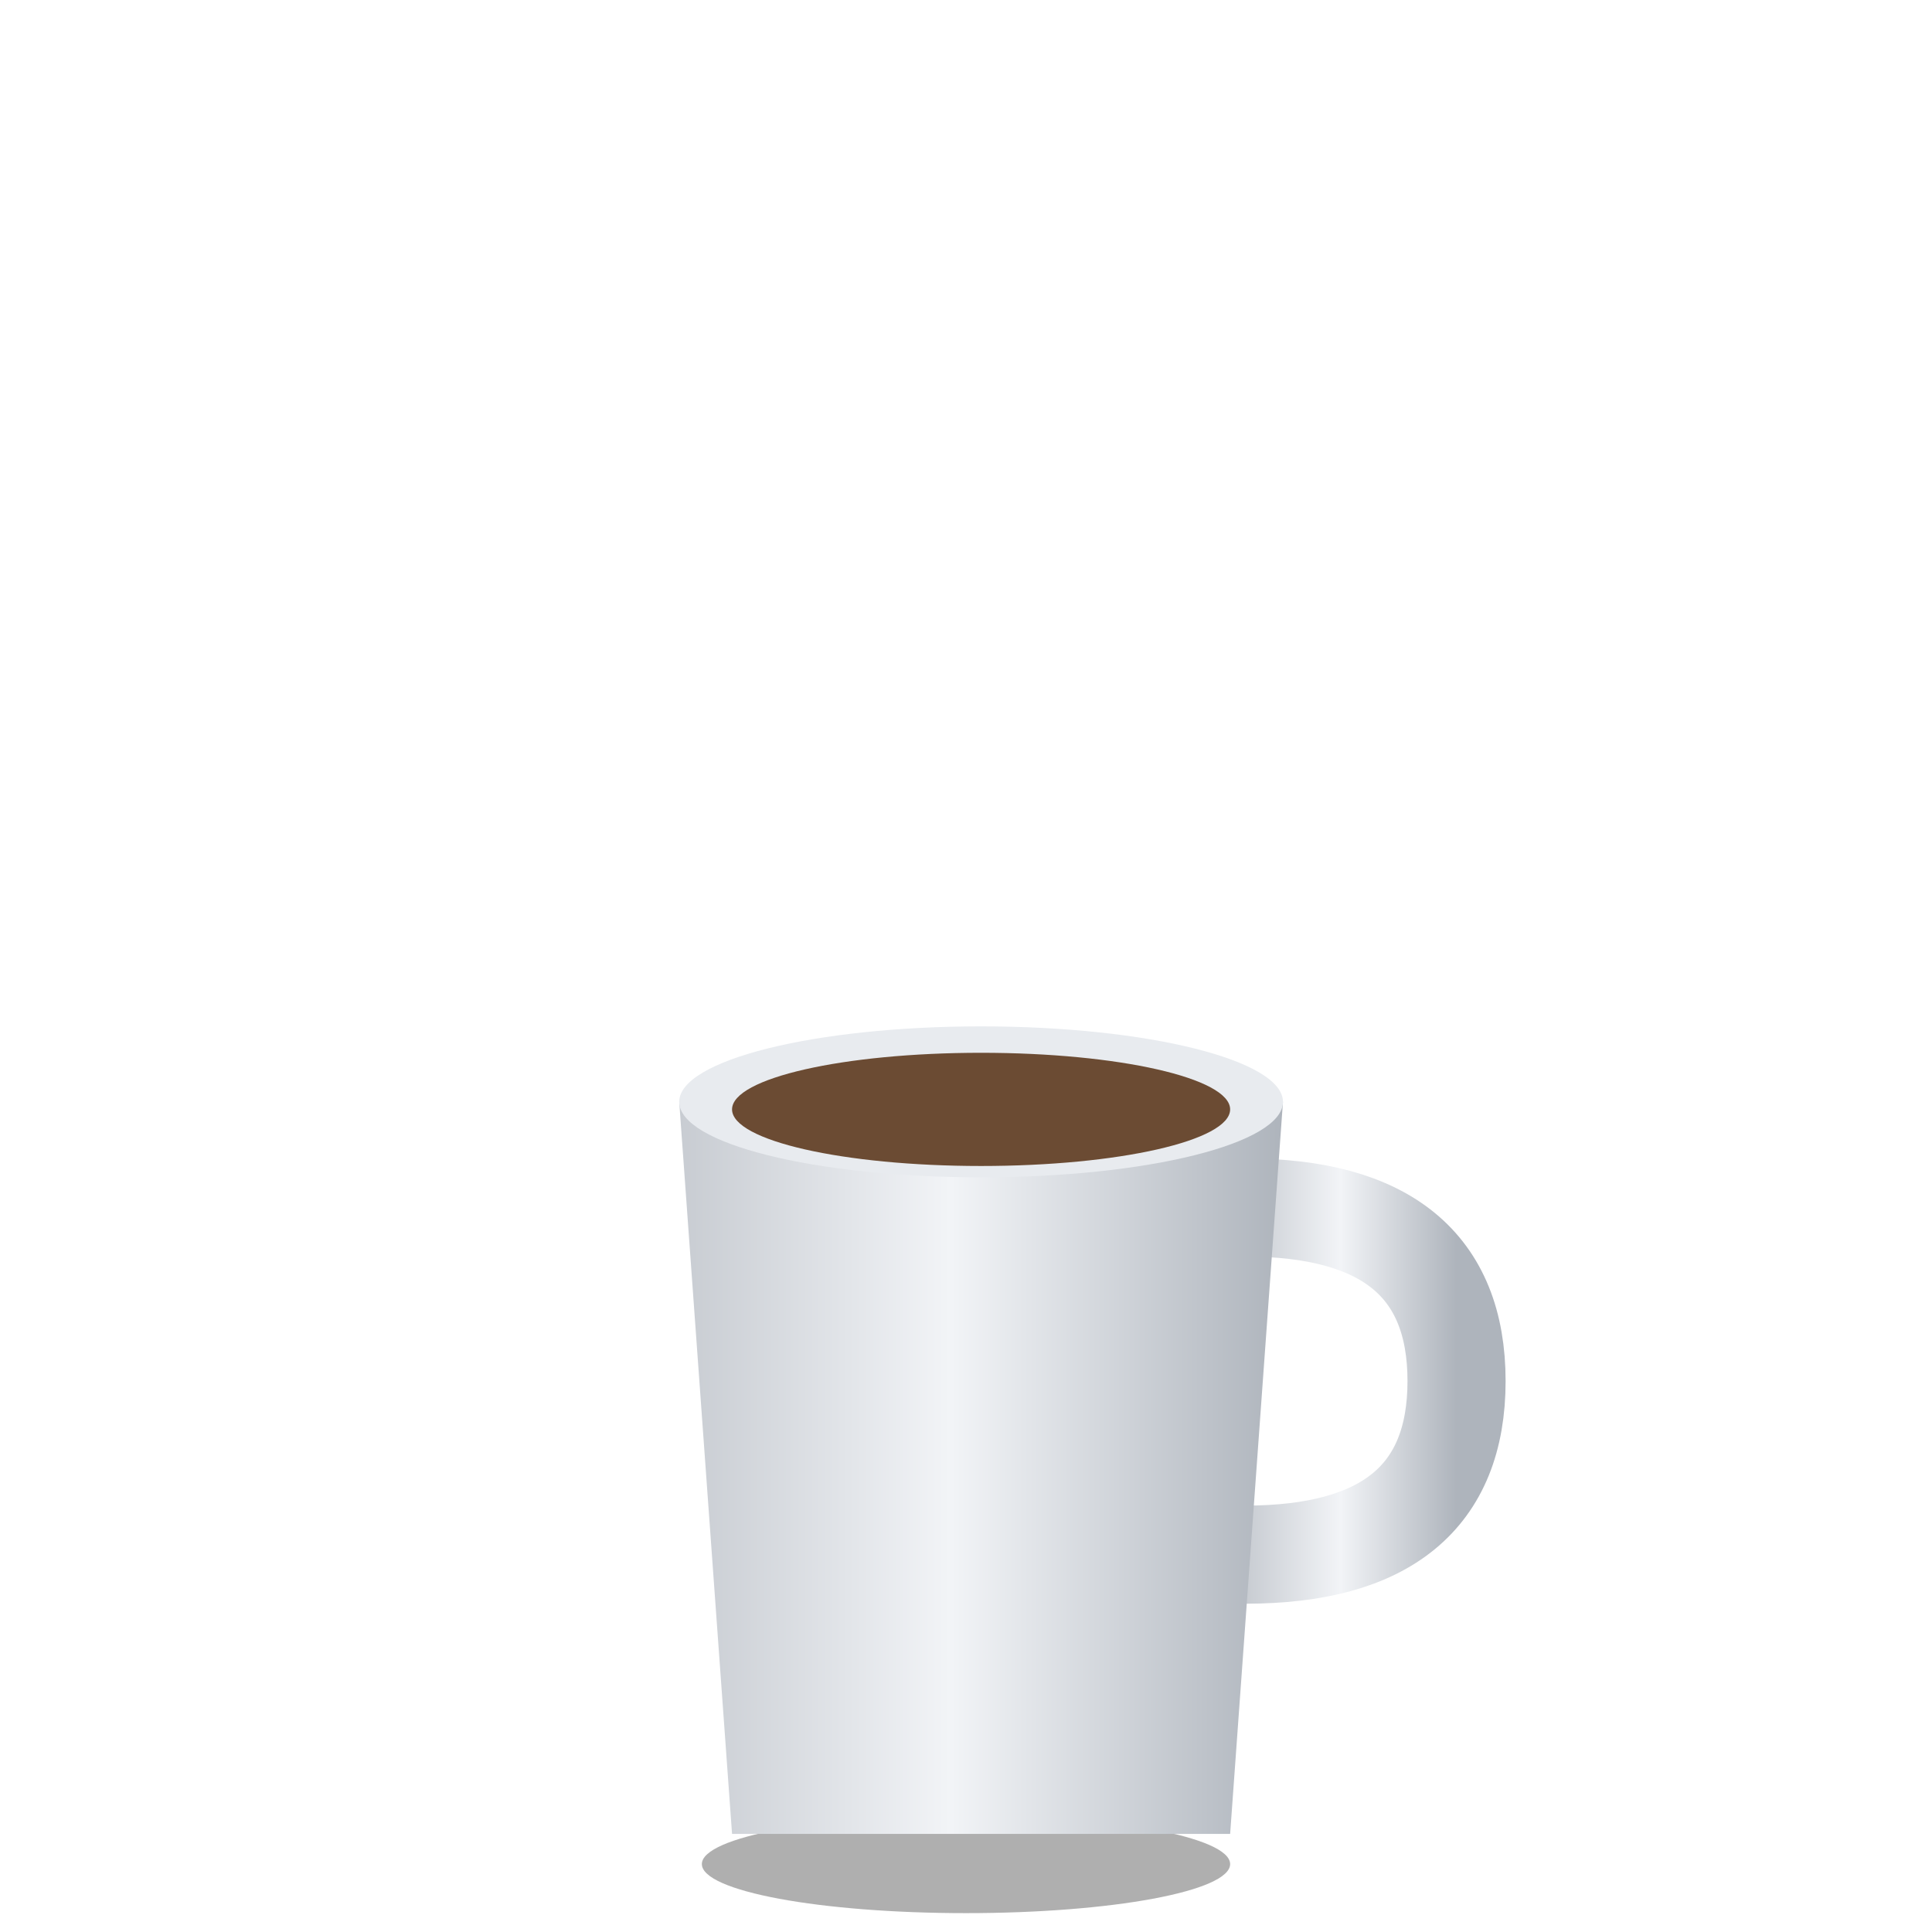
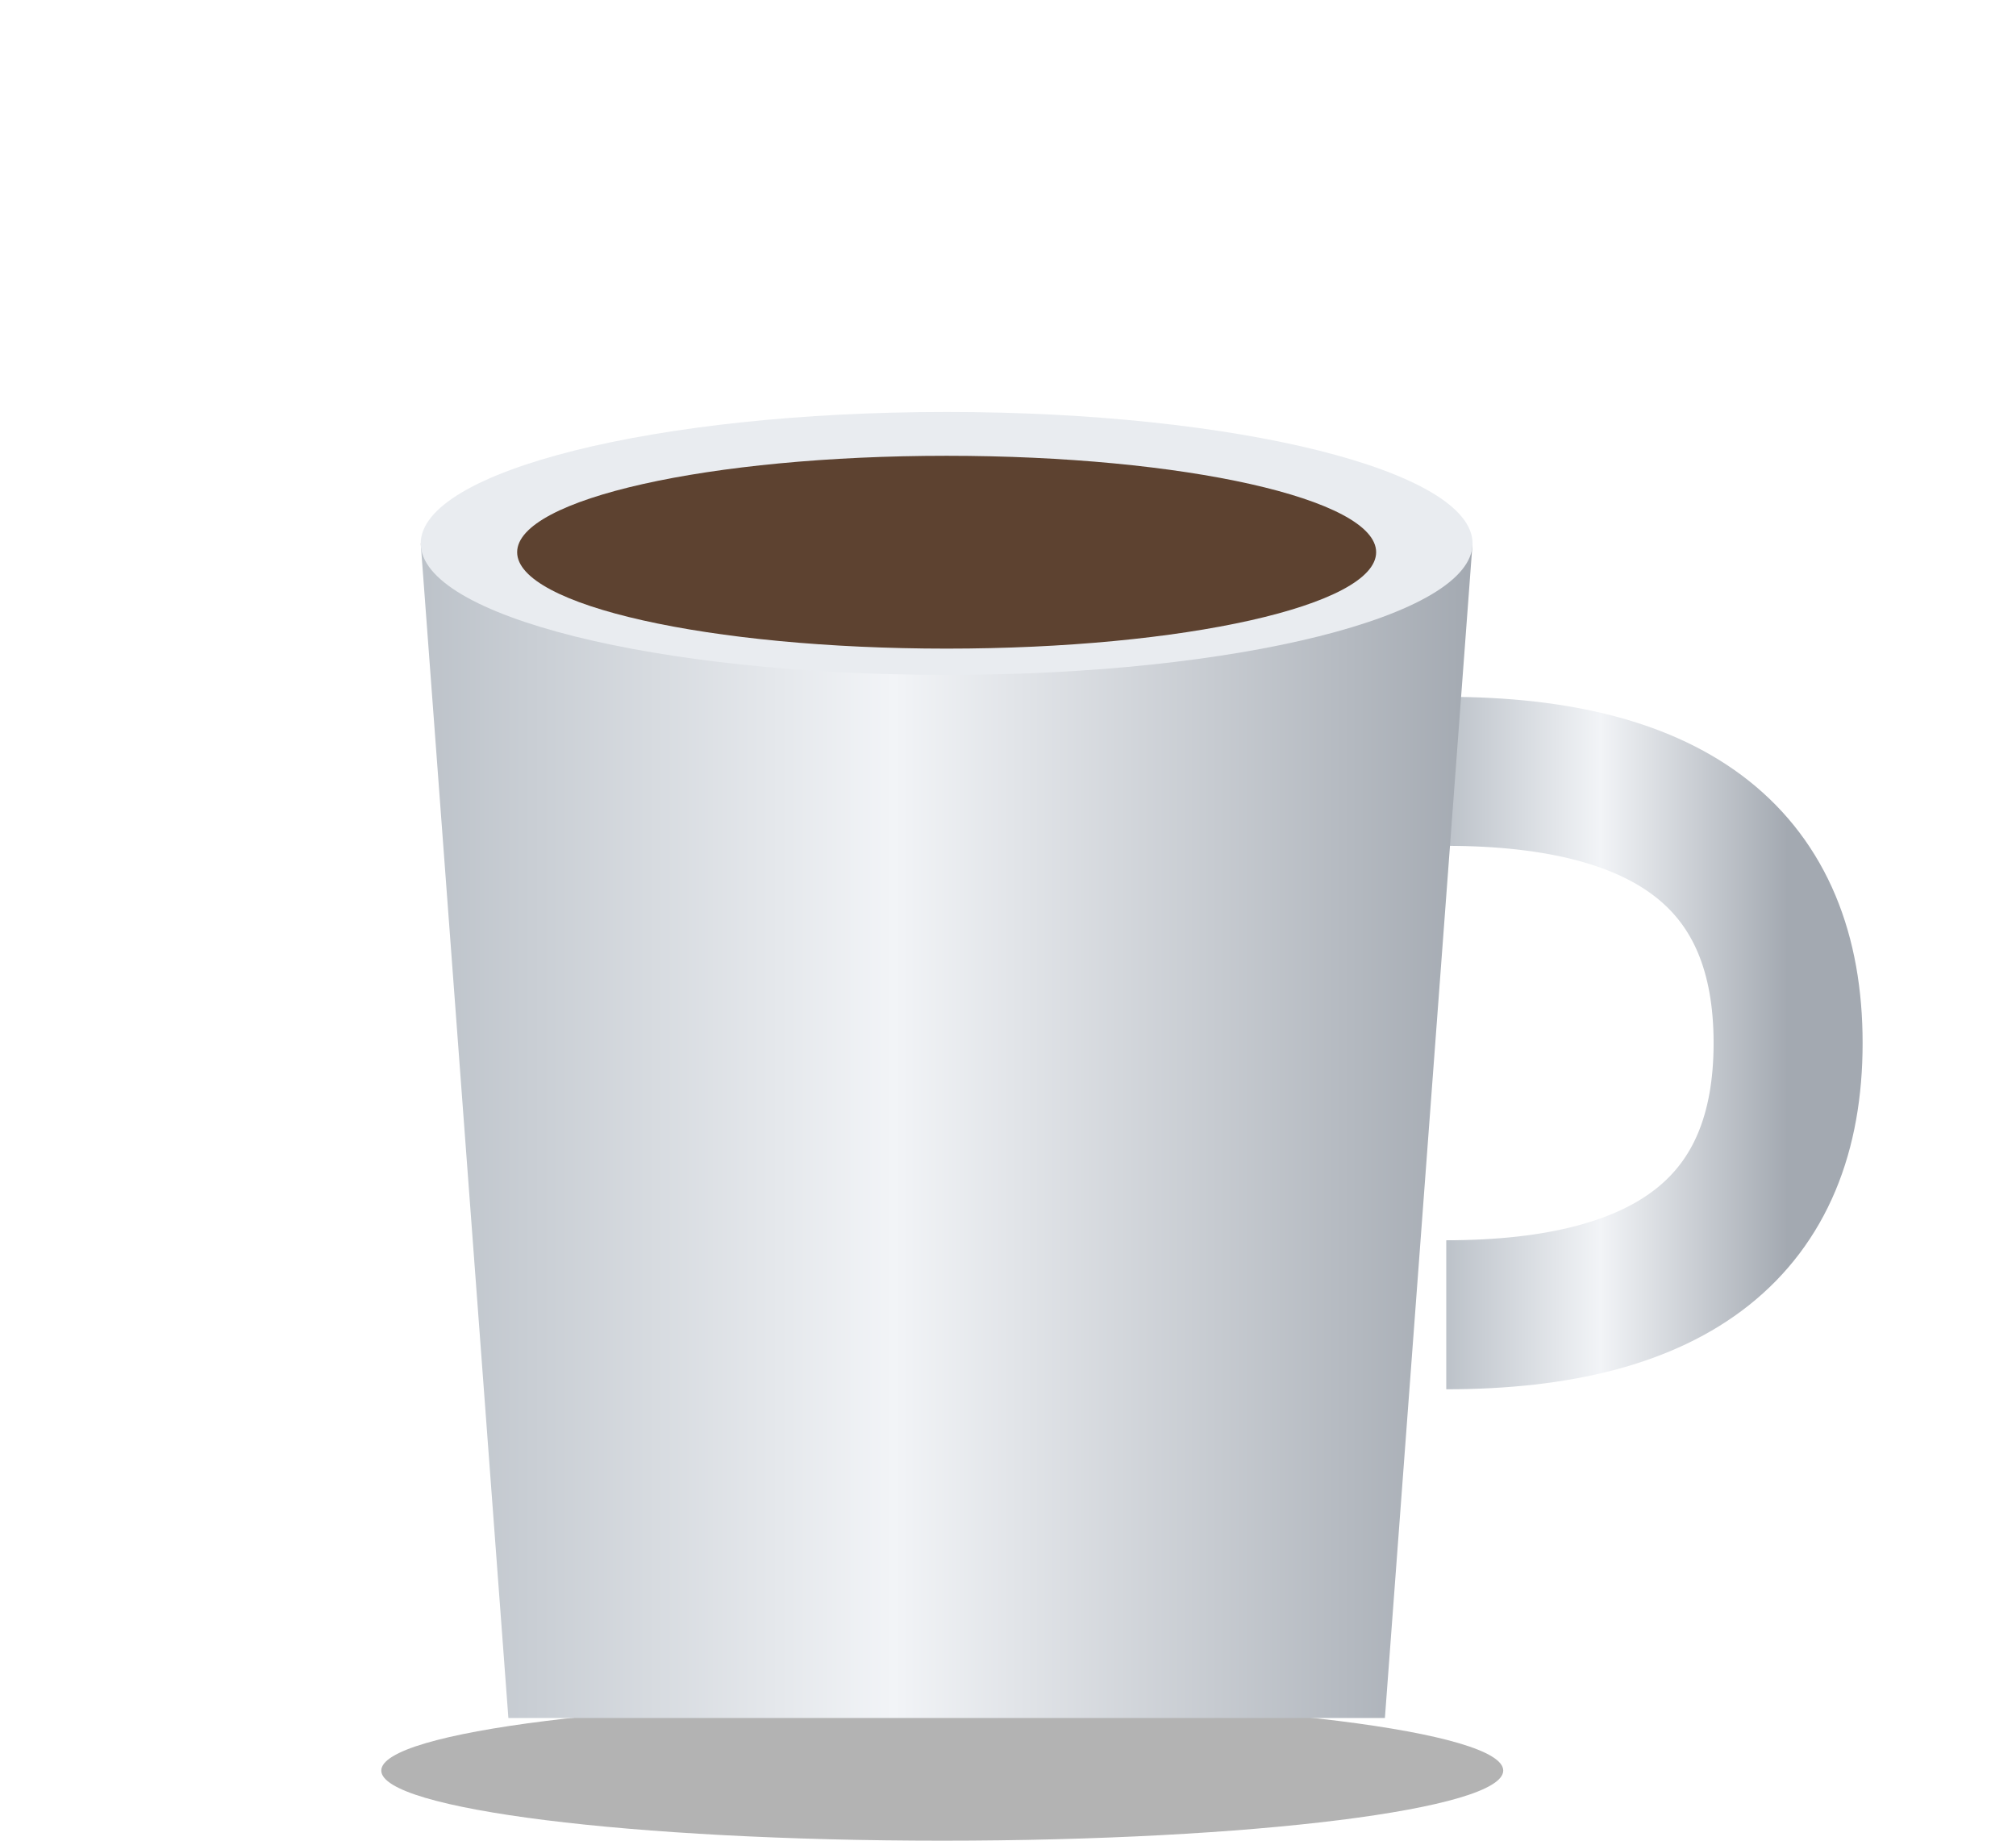
- <svg xmlns="http://www.w3.org/2000/svg" viewBox="0 0 512 512" width="512" height="512">
+ <svg xmlns="http://www.w3.org/2000/svg" viewBox="0 0 460 420" width="460" height="420">
  <defs>
    <linearGradient id="metal" x1="0" y1="0" x2="1" y2="0">
-       <stop offset="0" stop-color="#3a3f46" />
+       <stop offset="0" stop-color="#33383f" />
      <stop offset=".45" stop-color="#6a727c" />
-       <stop offset="1" stop-color="#2b3037" />
-     </linearGradient>
-     <linearGradient id="wood" x1="0" y1="0" x2="1" y2="0">
-       <stop offset="0" stop-color="#7a5230" />
-       <stop offset=".5" stop-color="#a06f3f" />
-       <stop offset="1" stop-color="#6b4527" />
+       <stop offset="1" stop-color="#24282e" />
    </linearGradient>
    <linearGradient id="leaf" x1="0" y1="0" x2="0" y2="1">
      <stop offset="0" stop-color="#5aa06a" />
-       <stop offset="1" stop-color="#2f6b41" />
+       <stop offset="1" stop-color="#2b6039" />
    </linearGradient>
    <linearGradient id="pot" x1="0" y1="0" x2="1" y2="0">
-       <stop offset="0" stop-color="#9c5f43" />
+       <stop offset="0" stop-color="#8e5540" />
      <stop offset=".5" stop-color="#c07d55" />
-       <stop offset="1" stop-color="#8a513a" />
+       <stop offset="1" stop-color="#7d4934" />
    </linearGradient>
-     <linearGradient id="mug" x1="0" y1="0" x2="1" y2="0">
-       <stop offset="0" stop-color="#c8ccd2" />
+     <linearGradient id="cup" x1="0" y1="0" x2="1" y2="0">
+       <stop offset="0" stop-color="#bcc2c9" />
      <stop offset=".45" stop-color="#f2f4f7" />
-       <stop offset="1" stop-color="#aeb4bc" />
+       <stop offset="1" stop-color="#a3a9b1" />
    </linearGradient>
-     <radialGradient id="bulb" cx=".5" cy=".5" r=".5">
-       <stop offset="0" stop-color="#fff3d0" />
-       <stop offset="1" stop-color="#f0c877" />
+     <radialGradient id="bulb" cx=".5" cy=".4" r=".6">
+       <stop offset="0" stop-color="#fff6dc" />
+       <stop offset="1" stop-color="#eec36e" />
    </radialGradient>
    <linearGradient id="fur" x1="0" y1="0" x2="0" y2="1">
-       <stop offset="0" stop-color="#4a4239" />
-       <stop offset="1" stop-color="#2c2620" />
+       <stop offset="0" stop-color="#4c443a" />
+       <stop offset="1" stop-color="#2a251f" />
    </linearGradient>
  </defs>
-   <ellipse cx="256" cy="494" rx="70" ry="13" fill="#1a1a1a" opacity=".35" />
-   <path d="M330 320 q56 0 56 46 t-56 46" stroke="url(#mug)" stroke-width="26" fill="none" />
-   <path d="M180 292 L340 292 L326 486 L194 486 Z" fill="url(#mug)" />
-   <ellipse cx="260" cy="292" rx="80" ry="20" fill="#e8ebef" />
-   <ellipse cx="260" cy="294" rx="66" ry="15" fill="#6b4b33" />
+   <ellipse cx="215" cy="404" rx="128" ry="16" fill="#000" opacity=".3" />
+   <path d="M330 176 q78 0 78 62 t-78 62" stroke="url(#cup)" stroke-width="34" fill="none" />
+   <path d="M96 124 L336 124 L316 392 L116 392 Z" fill="url(#cup)" />
+   <ellipse cx="216" cy="124" rx="120" ry="30" fill="#e9ecf0" />
+   <ellipse cx="216" cy="126" rx="98" ry="22" fill="#5d4230" />
</svg>
